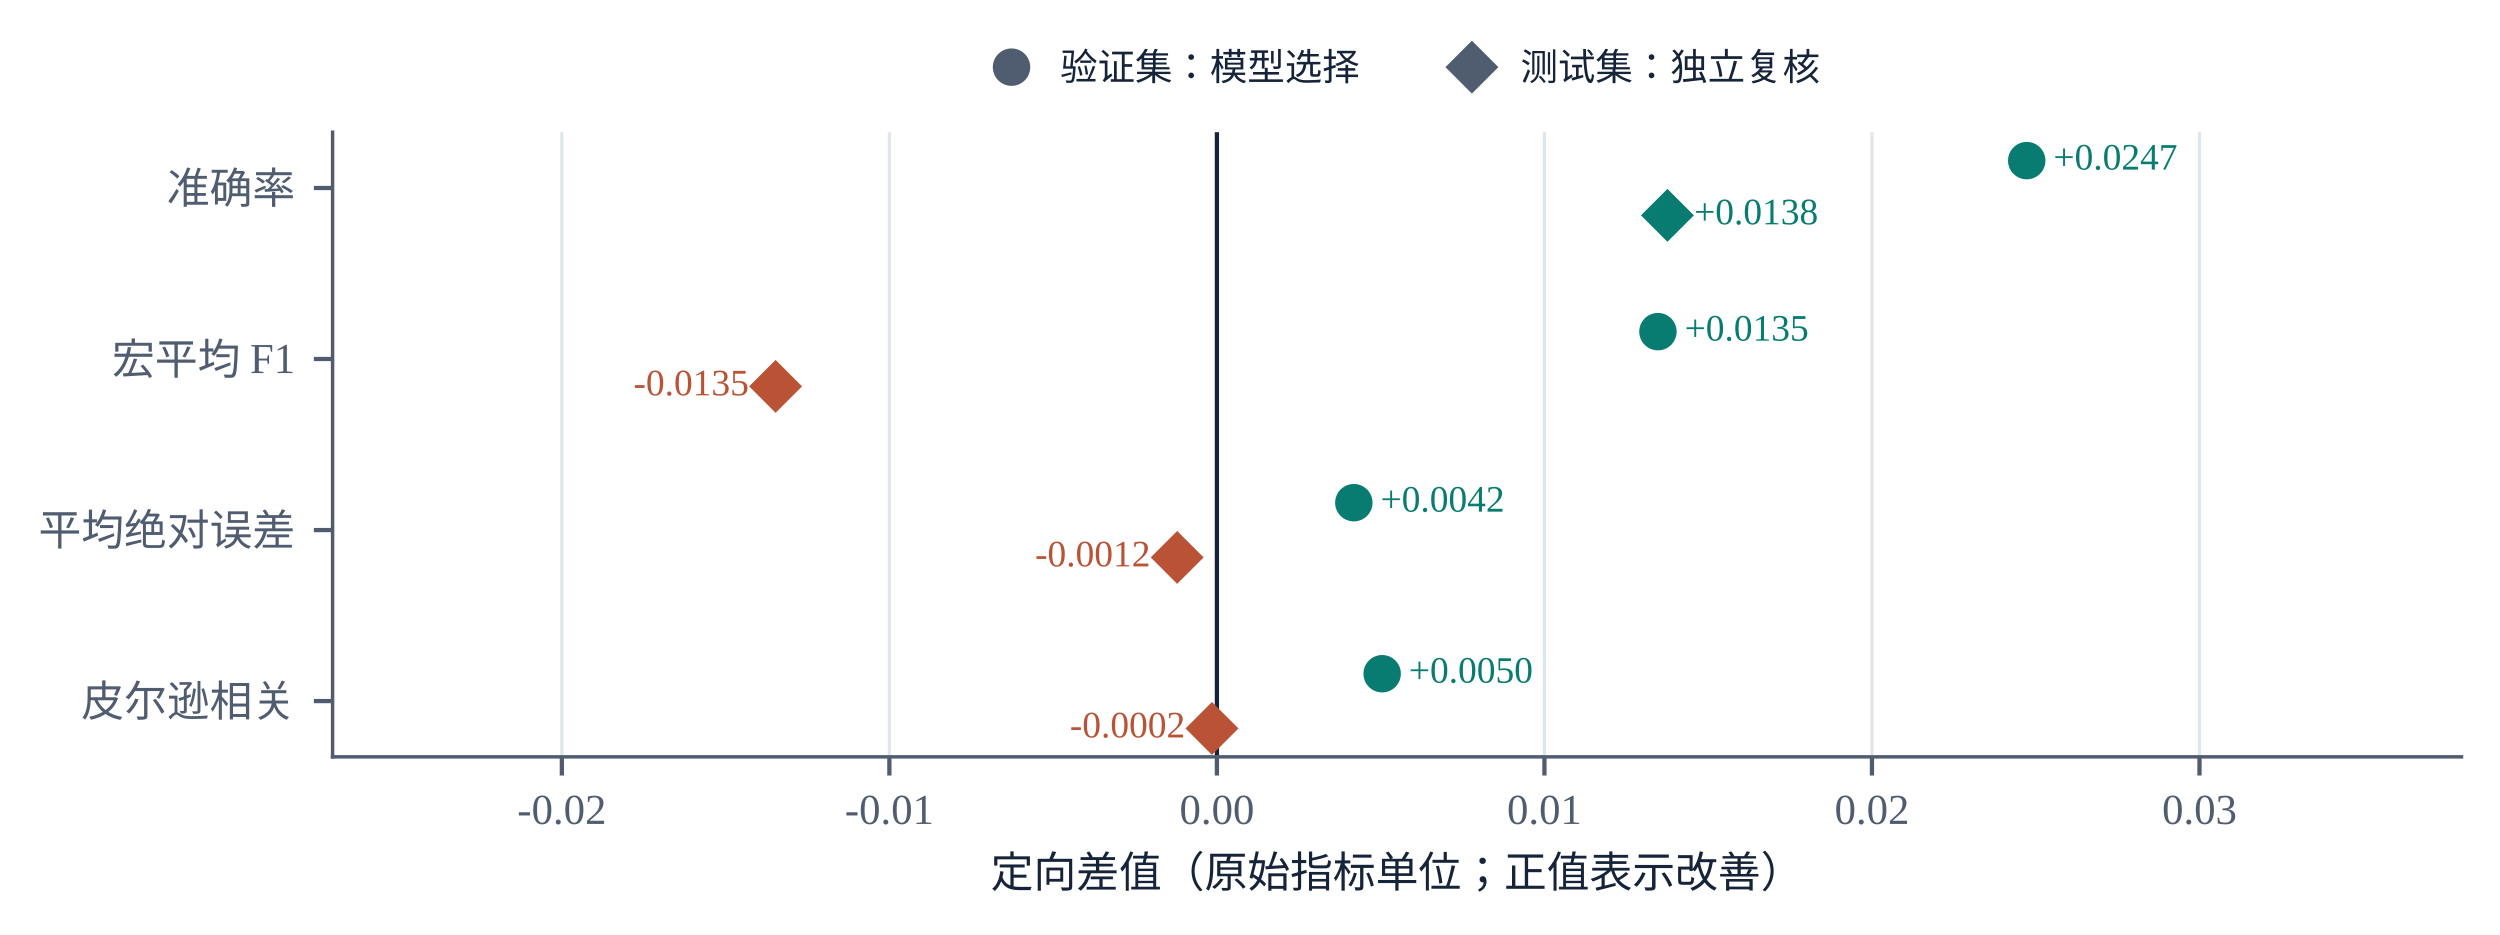
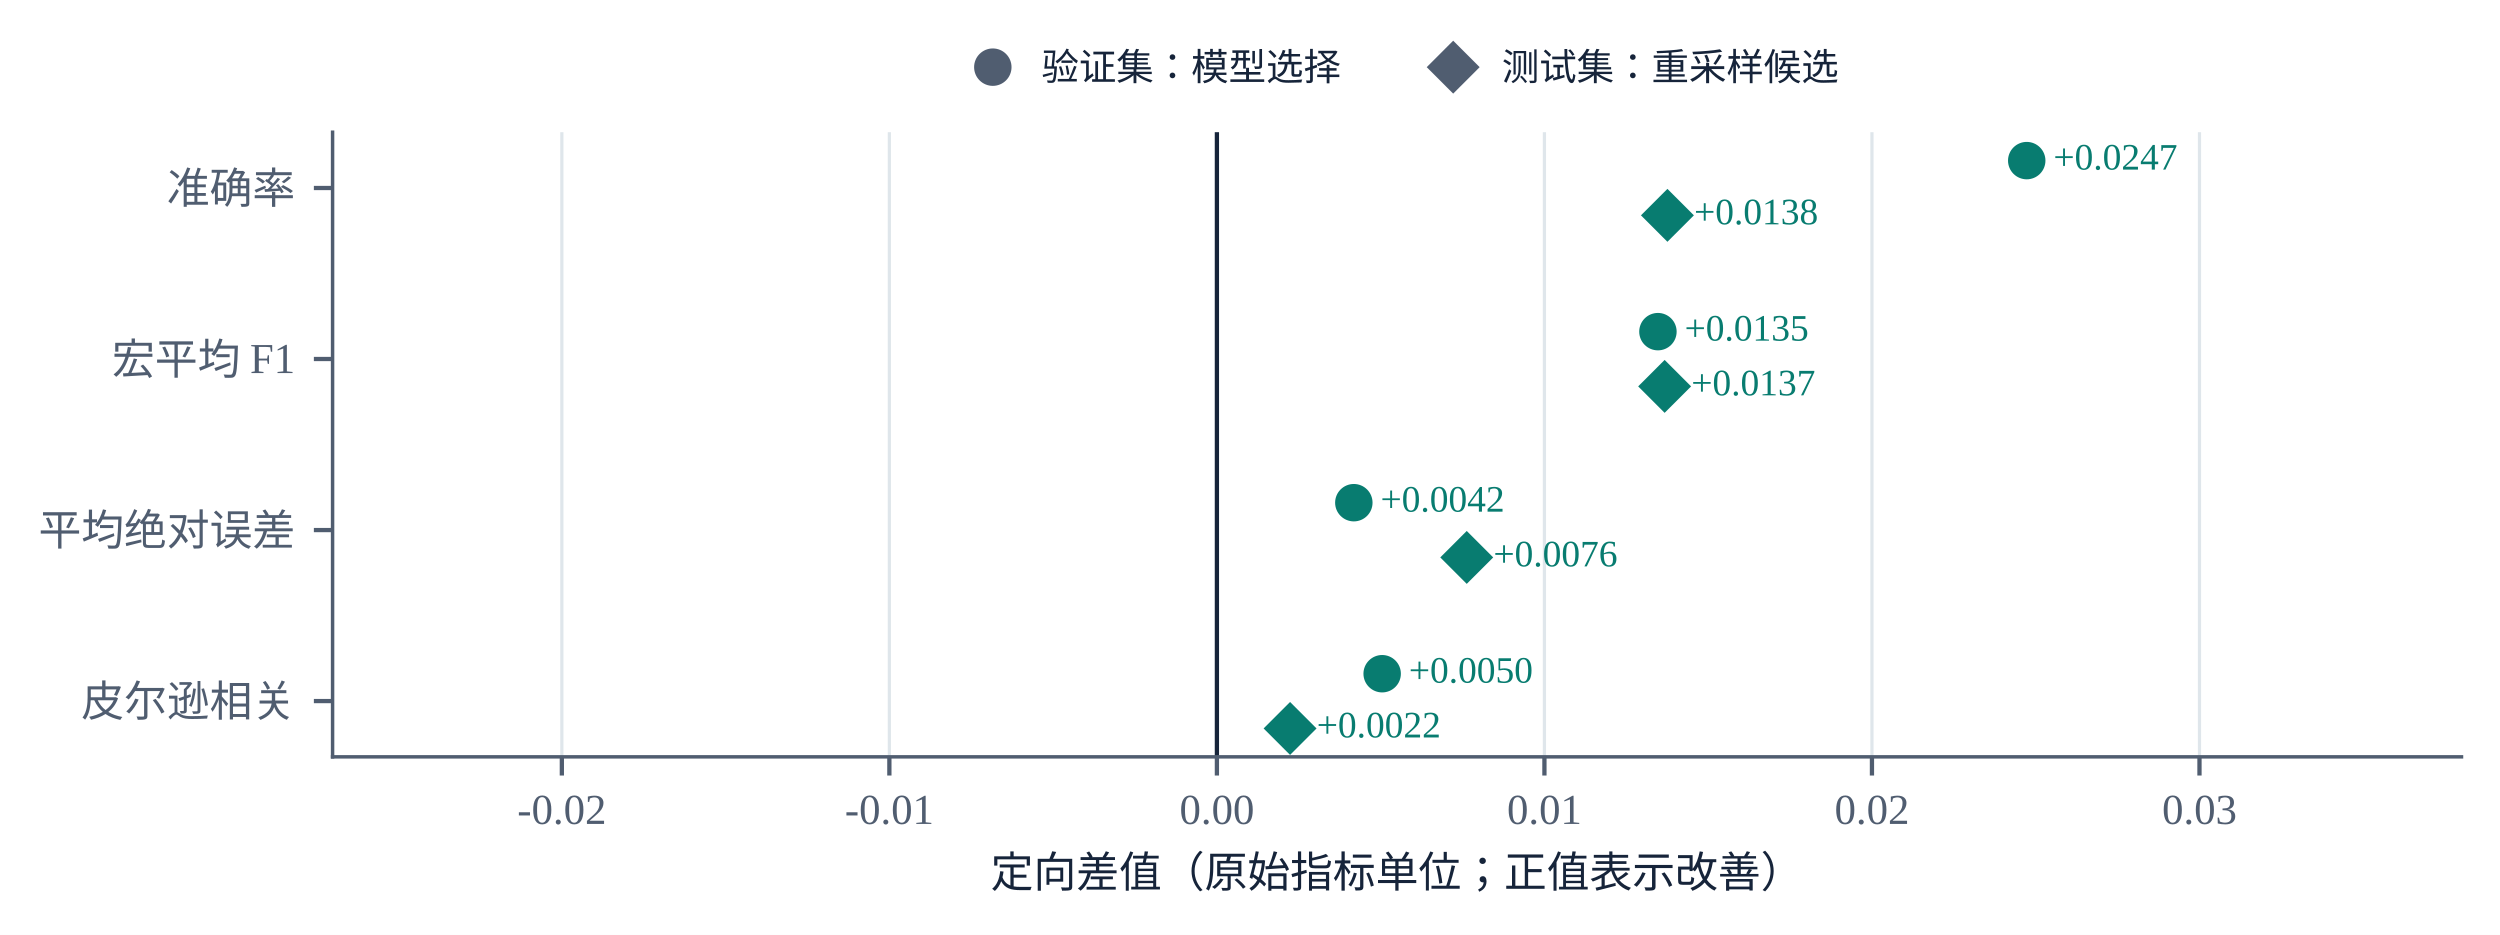
<svg xmlns="http://www.w3.org/2000/svg" xmlns:xlink="http://www.w3.org/1999/xlink" width="467.56pt" height="174.858pt" viewBox="0 0 467.56 174.858" version="1.1">
  <defs>
    <style type="text/css">*{stroke-linejoin: round; stroke-linecap: butt}</style>
  </defs>
  <g id="figure_1">
    <g id="patch_1">
      <path d="M 0 174.858 L 467.56 174.858 L 467.56 0 L 0 0 z " style="fill: #ffffff" />
    </g>
    <g id="axes_1">
      <g id="patch_2">
        <path d="M 62.2 141.548 L 460.36 141.548 L 460.36 24.728 L 62.2 24.728 z " style="fill: #ffffff" />
      </g>
      <g id="matplotlib.axis_1">
        <g id="xtick_1">
          <g id="line2d_1">
-             <path d="M 105.079 141.548 L 105.079 24.728 " clip-path="url(#pb661bd1a62)" style="fill: none; stroke: #dfe6eb; stroke-width: 0.6; stroke-linecap: square" />
+             <path d="M 105.079 141.548 L 105.079 24.728 " clip-path="url(#p11953ab78b)" style="fill: none; stroke: #dfe6eb; stroke-width: 0.6; stroke-linecap: square" />
          </g>
          <g id="line2d_2">
            <defs>
-               <path id="m564242243e" d="M 0 0 L 0 3.5 " style="stroke: #505d70; stroke-width: 0.8" />
+               <path id="maa4da7fe1d" d="M 0 0 L 0 3.5 " style="stroke: #505d70; stroke-width: 0.8" />
            </defs>
            <g>
-               <use xlink:href="#m564242243e" x="105.079" y="141.548" style="fill: #505d70; stroke: #505d70; stroke-width: 0.8" />
+               <use xlink:href="#maa4da7fe1d" x="105.079" y="141.548" style="fill: #505d70; stroke: #505d70; stroke-width: 0.8" />
            </g>
          </g>
          <g id="text_1">
            <text style="fill: #505d70; font: 8px 'Times New Roman', 'SimHei'; text-anchor: middle" x="105.079" y="154.103" transform="rotate(-0 105.0788 154.1026)">-0.02</text>
          </g>
        </g>
        <g id="xtick_2">
          <g id="line2d_3">
-             <path d="M 166.334 141.548 L 166.334 24.728 " clip-path="url(#pb661bd1a62)" style="fill: none; stroke: #dfe6eb; stroke-width: 0.6; stroke-linecap: square" />
+             <path d="M 166.334 141.548 L 166.334 24.728 " clip-path="url(#p11953ab78b)" style="fill: none; stroke: #dfe6eb; stroke-width: 0.6; stroke-linecap: square" />
          </g>
          <g id="line2d_4">
            <g>
-               <use xlink:href="#m564242243e" x="166.334" y="141.548" style="fill: #505d70; stroke: #505d70; stroke-width: 0.8" />
+               <use xlink:href="#maa4da7fe1d" x="166.334" y="141.548" style="fill: #505d70; stroke: #505d70; stroke-width: 0.8" />
            </g>
          </g>
          <g id="text_2">
            <text style="fill: #505d70; font: 8px 'Times New Roman', 'SimHei'; text-anchor: middle" x="166.334" y="154.103" transform="rotate(-0 166.3342 154.1026)">-0.01</text>
          </g>
        </g>
        <g id="xtick_3">
          <g id="line2d_5">
-             <path d="M 227.59 141.548 L 227.59 24.728 " clip-path="url(#pb661bd1a62)" style="fill: none; stroke: #dfe6eb; stroke-width: 0.6; stroke-linecap: square" />
+             <path d="M 227.59 141.548 L 227.59 24.728 " clip-path="url(#p11953ab78b)" style="fill: none; stroke: #dfe6eb; stroke-width: 0.6; stroke-linecap: square" />
          </g>
          <g id="line2d_6">
            <g>
-               <use xlink:href="#m564242243e" x="227.59" y="141.548" style="fill: #505d70; stroke: #505d70; stroke-width: 0.8" />
+               <use xlink:href="#maa4da7fe1d" x="227.59" y="141.548" style="fill: #505d70; stroke: #505d70; stroke-width: 0.8" />
            </g>
          </g>
          <g id="text_3">
            <text style="fill: #505d70; font: 8px 'Times New Roman', 'SimHei'; text-anchor: middle" x="227.59" y="154.103" transform="rotate(-0 227.5895 154.1026)">0.00</text>
          </g>
        </g>
        <g id="xtick_4">
          <g id="line2d_7">
-             <path d="M 288.845 141.548 L 288.845 24.728 " clip-path="url(#pb661bd1a62)" style="fill: none; stroke: #dfe6eb; stroke-width: 0.6; stroke-linecap: square" />
+             <path d="M 288.845 141.548 L 288.845 24.728 " clip-path="url(#p11953ab78b)" style="fill: none; stroke: #dfe6eb; stroke-width: 0.6; stroke-linecap: square" />
          </g>
          <g id="line2d_8">
            <g>
-               <use xlink:href="#m564242243e" x="288.845" y="141.548" style="fill: #505d70; stroke: #505d70; stroke-width: 0.8" />
+               <use xlink:href="#maa4da7fe1d" x="288.845" y="141.548" style="fill: #505d70; stroke: #505d70; stroke-width: 0.8" />
            </g>
          </g>
          <g id="text_4">
            <text style="fill: #505d70; font: 8px 'Times New Roman', 'SimHei'; text-anchor: middle" x="288.845" y="154.103" transform="rotate(-0 288.8449 154.1026)">0.01</text>
          </g>
        </g>
        <g id="xtick_5">
          <g id="line2d_9">
-             <path d="M 350.1 141.548 L 350.1 24.728 " clip-path="url(#pb661bd1a62)" style="fill: none; stroke: #dfe6eb; stroke-width: 0.6; stroke-linecap: square" />
+             <path d="M 350.1 141.548 L 350.1 24.728 " clip-path="url(#p11953ab78b)" style="fill: none; stroke: #dfe6eb; stroke-width: 0.6; stroke-linecap: square" />
          </g>
          <g id="line2d_10">
            <g>
-               <use xlink:href="#m564242243e" x="350.1" y="141.548" style="fill: #505d70; stroke: #505d70; stroke-width: 0.8" />
+               <use xlink:href="#maa4da7fe1d" x="350.1" y="141.548" style="fill: #505d70; stroke: #505d70; stroke-width: 0.8" />
            </g>
          </g>
          <g id="text_5">
            <text style="fill: #505d70; font: 8px 'Times New Roman', 'SimHei'; text-anchor: middle" x="350.1" y="154.103" transform="rotate(-0 350.1003 154.1026)">0.02</text>
          </g>
        </g>
        <g id="xtick_6">
          <g id="line2d_11">
-             <path d="M 411.356 141.548 L 411.356 24.728 " clip-path="url(#pb661bd1a62)" style="fill: none; stroke: #dfe6eb; stroke-width: 0.6; stroke-linecap: square" />
+             <path d="M 411.356 141.548 L 411.356 24.728 " clip-path="url(#p11953ab78b)" style="fill: none; stroke: #dfe6eb; stroke-width: 0.6; stroke-linecap: square" />
          </g>
          <g id="line2d_12">
            <g>
-               <use xlink:href="#m564242243e" x="411.356" y="141.548" style="fill: #505d70; stroke: #505d70; stroke-width: 0.8" />
+               <use xlink:href="#maa4da7fe1d" x="411.356" y="141.548" style="fill: #505d70; stroke: #505d70; stroke-width: 0.8" />
            </g>
          </g>
          <g id="text_6">
            <text style="fill: #505d70; font: 8px 'Times New Roman', 'SimHei'; text-anchor: middle" x="411.356" y="154.103" transform="rotate(-0 411.3557 154.1026)">0.03</text>
          </g>
        </g>
        <g id="text_7">
          <text style="fill: #16243a; font: 8px 'Times New Roman', 'SimHei'; text-anchor: middle" x="261.28" y="165.946" transform="rotate(-0 261.28 165.9463)">定向差值（原始指标单位；正值表示改善）</text>
        </g>
      </g>
      <g id="matplotlib.axis_2">
        <g id="ytick_1">
          <g id="line2d_13">
            <defs>
-               <path id="m04541d1d05" d="M 0 0 L -3.5 0 " style="stroke: #505d70; stroke-width: 0.8" />
+               <path id="mf21f9b06be" d="M 0 0 L -3.5 0 " style="stroke: #505d70; stroke-width: 0.8" />
            </defs>
            <g>
-               <use xlink:href="#m04541d1d05" x="62.2" y="35.156" style="fill: #505d70; stroke: #505d70; stroke-width: 0.8" />
+               <use xlink:href="#mf21f9b06be" x="62.2" y="35.156" style="fill: #505d70; stroke: #505d70; stroke-width: 0.8" />
            </g>
          </g>
          <g id="text_8">
            <text style="fill: #505d70; font: 8px 'Times New Roman', 'SimHei'; text-anchor: end" x="55.2" y="38.034" transform="rotate(-0 55.2 38.03442)">准确率</text>
          </g>
        </g>
        <g id="ytick_2">
          <g id="line2d_14">
            <g>
-               <use xlink:href="#m04541d1d05" x="62.2" y="67.144" style="fill: #505d70; stroke: #505d70; stroke-width: 0.8" />
+               <use xlink:href="#mf21f9b06be" x="62.2" y="67.144" style="fill: #505d70; stroke: #505d70; stroke-width: 0.8" />
            </g>
          </g>
          <g id="text_9">
            <text style="fill: #505d70; font: 8px 'Times New Roman', 'SimHei'; text-anchor: end" x="55.2" y="70.022" transform="rotate(-0 55.2 70.02237)">宏平均 F1</text>
          </g>
        </g>
        <g id="ytick_3">
          <g id="line2d_15">
            <g>
-               <use xlink:href="#m04541d1d05" x="62.2" y="99.132" style="fill: #505d70; stroke: #505d70; stroke-width: 0.8" />
+               <use xlink:href="#mf21f9b06be" x="62.2" y="99.132" style="fill: #505d70; stroke: #505d70; stroke-width: 0.8" />
            </g>
          </g>
          <g id="text_10">
            <text style="fill: #505d70; font: 8px 'Times New Roman', 'SimHei'; text-anchor: end" x="55.2" y="101.979" transform="rotate(-0 55.2 101.9791)">平均绝对误差</text>
          </g>
        </g>
        <g id="ytick_4">
          <g id="line2d_16">
            <g>
-               <use xlink:href="#m04541d1d05" x="62.2" y="131.12" style="fill: #505d70; stroke: #505d70; stroke-width: 0.8" />
+               <use xlink:href="#mf21f9b06be" x="62.2" y="131.12" style="fill: #505d70; stroke: #505d70; stroke-width: 0.8" />
            </g>
          </g>
          <g id="text_11">
            <text style="fill: #505d70; font: 8px 'Times New Roman', 'SimHei'; text-anchor: end" x="55.2" y="133.983" transform="rotate(-0 55.2 133.9827)">皮尔逊相关</text>
          </g>
        </g>
      </g>
      <g id="line2d_17">
-         <path d="M 227.59 141.548 L 227.59 24.728 " clip-path="url(#pb661bd1a62)" style="fill: none; stroke: #16243a; stroke-width: 0.8; stroke-linecap: square" />
+         <path d="M 227.59 141.548 L 227.59 24.728 " clip-path="url(#p11953ab78b)" style="fill: none; stroke: #16243a; stroke-width: 0.8; stroke-linecap: square" />
      </g>
      <g id="line2d_18" />
      <g id="line2d_19" />
      <g id="patch_3">
        <path d="M 62.2 141.548 L 62.2 24.728 " style="fill: none; stroke: #505d70; stroke-width: 0.65; stroke-linejoin: miter; stroke-linecap: square" />
      </g>
      <g id="patch_4">
        <path d="M 62.2 141.548 L 460.36 141.548 " style="fill: none; stroke: #505d70; stroke-width: 0.65; stroke-linejoin: miter; stroke-linecap: square" />
      </g>
      <g id="line2d_20">
-         <path d="M 379.047 30.038 " clip-path="url(#pb661bd1a62)" style="fill: none; stroke: #087c70; stroke-width: 1.5; stroke-linecap: square" />
+         <path d="M 379.047 30.038 " clip-path="url(#p11953ab78b)" style="fill: none; stroke: #087c70; stroke-width: 1.5; stroke-linecap: square" />
        <defs>
-           <path id="m5dee98dd2c" d="M 0 3 C 0.796 3 1.559 2.684 2.121 2.121 C 2.684 1.559 3 0.796 3 0 C 3 -0.796 2.684 -1.559 2.121 -2.121 C 1.559 -2.684 0.796 -3 0 -3 C -0.796 -3 -1.559 -2.684 -2.121 -2.121 C -2.684 -1.559 -3 -0.796 -3 0 C -3 0.796 -2.684 1.559 -2.121 2.121 C -1.559 2.684 -0.796 3 0 3 z " style="stroke: #087c70" />
+           <path id="m612f8f7699" d="M 0 3 C 0.796 3 1.559 2.684 2.121 2.121 C 2.684 1.559 3 0.796 3 0 C 3 -0.796 2.684 -1.559 2.121 -2.121 C 1.559 -2.684 0.796 -3 0 -3 C -0.796 -3 -1.559 -2.684 -2.121 -2.121 C -2.684 -1.559 -3 -0.796 -3 0 C -3 0.796 -2.684 1.559 -2.121 2.121 C -1.559 2.684 -0.796 3 0 3 z " style="stroke: #087c70" />
        </defs>
-         <g clip-path="url(#pb661bd1a62)">
-           <use xlink:href="#m5dee98dd2c" x="379.047" y="30.038" style="fill: #087c70; stroke: #087c70" />
+         <g clip-path="url(#p11953ab78b)">
+           <use xlink:href="#m612f8f7699" x="379.047" y="30.038" style="fill: #087c70; stroke: #087c70" />
        </g>
      </g>
      <g id="text_12">
        <text style="fill: #087c70; font: 7px 'Times New Roman', 'SimHei'; text-anchor: start" x="384.047" y="31.719" transform="rotate(-0 384.0474 31.71924)">+0.0247</text>
      </g>
      <g id="line2d_21">
-         <path d="M 310.072 62.026 " clip-path="url(#pb661bd1a62)" style="fill: none; stroke: #087c70; stroke-width: 1.5; stroke-linecap: square" />
-         <g clip-path="url(#pb661bd1a62)">
-           <use xlink:href="#m5dee98dd2c" x="310.072" y="62.026" style="fill: #087c70; stroke: #087c70" />
+         <path d="M 310.072 62.026 " clip-path="url(#p11953ab78b)" style="fill: none; stroke: #087c70; stroke-width: 1.5; stroke-linecap: square" />
+         <g clip-path="url(#p11953ab78b)">
+           <use xlink:href="#m612f8f7699" x="310.072" y="62.026" style="fill: #087c70; stroke: #087c70" />
        </g>
      </g>
      <g id="text_13">
        <text style="fill: #087c70; font: 7px 'Times New Roman', 'SimHei'; text-anchor: start" x="315.072" y="63.707" transform="rotate(-0 315.0717 63.70719)">+0.0135</text>
      </g>
      <g id="line2d_22">
-         <path d="M 253.199 94.014 " clip-path="url(#pb661bd1a62)" style="fill: none; stroke: #087c70; stroke-width: 1.5; stroke-linecap: square" />
-         <g clip-path="url(#pb661bd1a62)">
-           <use xlink:href="#m5dee98dd2c" x="253.199" y="94.014" style="fill: #087c70; stroke: #087c70" />
+         <path d="M 253.199 94.014 " clip-path="url(#p11953ab78b)" style="fill: none; stroke: #087c70; stroke-width: 1.5; stroke-linecap: square" />
+         <g clip-path="url(#p11953ab78b)">
+           <use xlink:href="#m612f8f7699" x="253.199" y="94.014" style="fill: #087c70; stroke: #087c70" />
        </g>
      </g>
      <g id="text_14">
        <text style="fill: #087c70; font: 7px 'Times New Roman', 'SimHei'; text-anchor: start" x="258.199" y="95.695" transform="rotate(-0 258.1989 95.69514)">+0.0042</text>
      </g>
      <g id="line2d_23">
-         <path d="M 258.497 126.001 " clip-path="url(#pb661bd1a62)" style="fill: none; stroke: #087c70; stroke-width: 1.5; stroke-linecap: square" />
-         <g clip-path="url(#pb661bd1a62)">
-           <use xlink:href="#m5dee98dd2c" x="258.497" y="126.001" style="fill: #087c70; stroke: #087c70" />
+         <path d="M 258.497 126.001 " clip-path="url(#p11953ab78b)" style="fill: none; stroke: #087c70; stroke-width: 1.5; stroke-linecap: square" />
+         <g clip-path="url(#p11953ab78b)">
+           <use xlink:href="#m612f8f7699" x="258.497" y="126.001" style="fill: #087c70; stroke: #087c70" />
        </g>
      </g>
      <g id="text_15">
        <text style="fill: #087c70; font: 7px 'Times New Roman', 'SimHei'; text-anchor: start" x="263.497" y="127.683" transform="rotate(-0 263.4972 127.6831)">+0.0050</text>
      </g>
      <g id="line2d_24">
-         <path d="M 311.846 40.274 " clip-path="url(#pb661bd1a62)" style="fill: none; stroke: #087c70; stroke-width: 1.5; stroke-linecap: square" />
+         <path d="M 311.846 40.274 " clip-path="url(#p11953ab78b)" style="fill: none; stroke: #087c70; stroke-width: 1.5; stroke-linecap: square" />
        <defs>
-           <path id="m46e03fc003" d="M 0 4.243 L 4.243 0 L 0 -4.243 L -4.243 0 z " style="stroke: #087c70; stroke-linejoin: miter" />
+           <path id="mdf59fccf50" d="M 0 4.243 L 4.243 0 L 0 -4.243 L -4.243 0 z " style="stroke: #087c70; stroke-linejoin: miter" />
        </defs>
-         <g clip-path="url(#pb661bd1a62)">
-           <use xlink:href="#m46e03fc003" x="311.846" y="40.274" style="fill: #087c70; stroke: #087c70; stroke-linejoin: miter" />
+         <g clip-path="url(#p11953ab78b)">
+           <use xlink:href="#mdf59fccf50" x="311.846" y="40.274" style="fill: #087c70; stroke: #087c70; stroke-linejoin: miter" />
        </g>
      </g>
      <g id="text_16">
        <text style="fill: #087c70; font: 7px 'Times New Roman', 'SimHei'; text-anchor: start" x="316.846" y="41.955" transform="rotate(-0 316.8463 41.95538)">+0.0138</text>
      </g>
      <g id="line2d_25">
-         <path d="M 145.054 72.262 " clip-path="url(#pb661bd1a62)" style="fill: none; stroke: #ba5336; stroke-width: 1.5; stroke-linecap: square" />
-         <defs>
-           <path id="m99916dc231" d="M 0 4.243 L 4.243 0 L 0 -4.243 L -4.243 0 z " style="stroke: #ba5336; stroke-linejoin: miter" />
-         </defs>
-         <g clip-path="url(#pb661bd1a62)">
-           <use xlink:href="#m99916dc231" x="145.054" y="72.262" style="fill: #ba5336; stroke: #ba5336; stroke-linejoin: miter" />
+         <path d="M 311.326 72.262 " clip-path="url(#p11953ab78b)" style="fill: none; stroke: #087c70; stroke-width: 1.5; stroke-linecap: square" />
+         <g clip-path="url(#p11953ab78b)">
+           <use xlink:href="#mdf59fccf50" x="311.326" y="72.262" style="fill: #087c70; stroke: #087c70; stroke-linejoin: miter" />
        </g>
      </g>
      <g id="text_17">
-         <text style="fill: #ba5336; font: 7px 'Times New Roman', 'SimHei'; text-anchor: end" x="140.054" y="73.943" transform="rotate(-0 140.054 73.94334)">-0.0135</text>
+         <text style="fill: #087c70; font: 7px 'Times New Roman', 'SimHei'; text-anchor: start" x="316.326" y="73.943" transform="rotate(-0 316.3256 73.94334)">+0.0137</text>
      </g>
      <g id="line2d_26">
-         <path d="M 220.159 104.25 " clip-path="url(#pb661bd1a62)" style="fill: none; stroke: #ba5336; stroke-width: 1.5; stroke-linecap: square" />
-         <g clip-path="url(#pb661bd1a62)">
-           <use xlink:href="#m99916dc231" x="220.159" y="104.25" style="fill: #ba5336; stroke: #ba5336; stroke-linejoin: miter" />
+         <path d="M 274.315 104.25 " clip-path="url(#p11953ab78b)" style="fill: none; stroke: #087c70; stroke-width: 1.5; stroke-linecap: square" />
+         <g clip-path="url(#p11953ab78b)">
+           <use xlink:href="#mdf59fccf50" x="274.315" y="104.25" style="fill: #087c70; stroke: #087c70; stroke-linejoin: miter" />
        </g>
      </g>
      <g id="text_18">
-         <text style="fill: #ba5336; font: 7px 'Times New Roman', 'SimHei'; text-anchor: end" x="215.159" y="105.931" transform="rotate(-0 215.1593 105.9313)">-0.0012</text>
+         <text style="fill: #087c70; font: 7px 'Times New Roman', 'SimHei'; text-anchor: start" x="279.315" y="105.931" transform="rotate(-0 279.3151 105.9313)">+0.0076</text>
      </g>
      <g id="line2d_27">
-         <path d="M 226.665 136.238 " clip-path="url(#pb661bd1a62)" style="fill: none; stroke: #ba5336; stroke-width: 1.5; stroke-linecap: square" />
-         <g clip-path="url(#pb661bd1a62)">
-           <use xlink:href="#m99916dc231" x="226.665" y="136.238" style="fill: #ba5336; stroke: #ba5336; stroke-linejoin: miter" />
+         <path d="M 241.274 136.238 " clip-path="url(#p11953ab78b)" style="fill: none; stroke: #087c70; stroke-width: 1.5; stroke-linecap: square" />
+         <g clip-path="url(#p11953ab78b)">
+           <use xlink:href="#mdf59fccf50" x="241.274" y="136.238" style="fill: #087c70; stroke: #087c70; stroke-linejoin: miter" />
        </g>
      </g>
      <g id="text_19">
-         <text style="fill: #ba5336; font: 7px 'Times New Roman', 'SimHei'; text-anchor: end" x="221.665" y="137.919" transform="rotate(-0 221.6646 137.9192)">-0.0002</text>
+         <text style="fill: #087c70; font: 7px 'Times New Roman', 'SimHei'; text-anchor: start" x="246.274" y="137.919" transform="rotate(-0 246.274 137.9192)">+0.0022</text>
      </g>
      <g id="legend_1">
        <g id="line2d_28">
          <defs>
-             <path id="mc07fcfa456" d="M 0 3 C 0.796 3 1.559 2.684 2.121 2.121 C 2.684 1.559 3 0.796 3 0 C 3 -0.796 2.684 -1.559 2.121 -2.121 C 1.559 -2.684 0.796 -3 0 -3 C -0.796 -3 -1.559 -2.684 -2.121 -2.121 C -2.684 -1.559 -3 -0.796 -3 0 C -3 0.796 -2.684 1.559 -2.121 2.121 C -1.559 2.684 -0.796 3 0 3 z " style="stroke: #505d70" />
+             <path id="m4f84f118a7" d="M 0 3 C 0.796 3 1.559 2.684 2.121 2.121 C 2.684 1.559 3 0.796 3 0 C 3 -0.796 2.684 -1.559 2.121 -2.121 C 1.559 -2.684 0.796 -3 0 -3 C -0.796 -3 -1.559 -2.684 -2.121 -2.121 C -2.684 -1.559 -3 -0.796 -3 0 C -3 0.796 -2.684 1.559 -2.121 2.121 C -1.559 2.684 -0.796 3 0 3 z " style="stroke: #505d70" />
          </defs>
          <g>
-             <use xlink:href="#mc07fcfa456" x="189.18" y="12.56" style="fill: #505d70; stroke: #505d70" />
+             <use xlink:href="#m4f84f118a7" x="185.68" y="12.56" style="fill: #505d70; stroke: #505d70" />
          </g>
        </g>
        <g id="text_20">
-           <text style="fill: #16243a; font: 7px 'Times New Roman', 'SimHei'; text-anchor: start" x="198.28" y="15.01" transform="rotate(-0 198.28 15.01047)">验证集：模型选择</text>
+           <text style="fill: #16243a; font: 7px 'Times New Roman', 'SimHei'; text-anchor: start" x="194.78" y="15.01" transform="rotate(-0 194.78 15.01047)">验证集：模型选择</text>
        </g>
        <g id="line2d_29">
          <defs>
-             <path id="m2288fdfcbd" d="M 0 4.243 L 4.243 0 L 0 -4.243 L -4.243 0 z " style="stroke: #505d70; stroke-linejoin: miter" />
+             <path id="m0ef8b60b90" d="M 0 4.243 L 4.243 0 L 0 -4.243 L -4.243 0 z " style="stroke: #505d70; stroke-linejoin: miter" />
          </defs>
          <g>
-             <use xlink:href="#m2288fdfcbd" x="275.28" y="12.56" style="fill: #505d70; stroke: #505d70; stroke-linejoin: miter" />
+             <use xlink:href="#m0ef8b60b90" x="271.78" y="12.56" style="fill: #505d70; stroke: #505d70; stroke-linejoin: miter" />
          </g>
        </g>
        <g id="text_21">
-           <text style="fill: #16243a; font: 7px 'Times New Roman', 'SimHei'; text-anchor: start" x="284.38" y="15.01" transform="rotate(-0 284.38 15.01047)">测试集：独立复核</text>
+           <text style="fill: #16243a; font: 7px 'Times New Roman', 'SimHei'; text-anchor: start" x="280.88" y="15.01" transform="rotate(-0 280.88 15.01047)">测试集：重采样候选</text>
        </g>
      </g>
    </g>
  </g>
  <defs>
-     <clipPath id="pb661bd1a62">
+     <clipPath id="p11953ab78b">
      <rect x="62.2" y="24.728" width="398.16" height="116.82" />
    </clipPath>
  </defs>
</svg>
